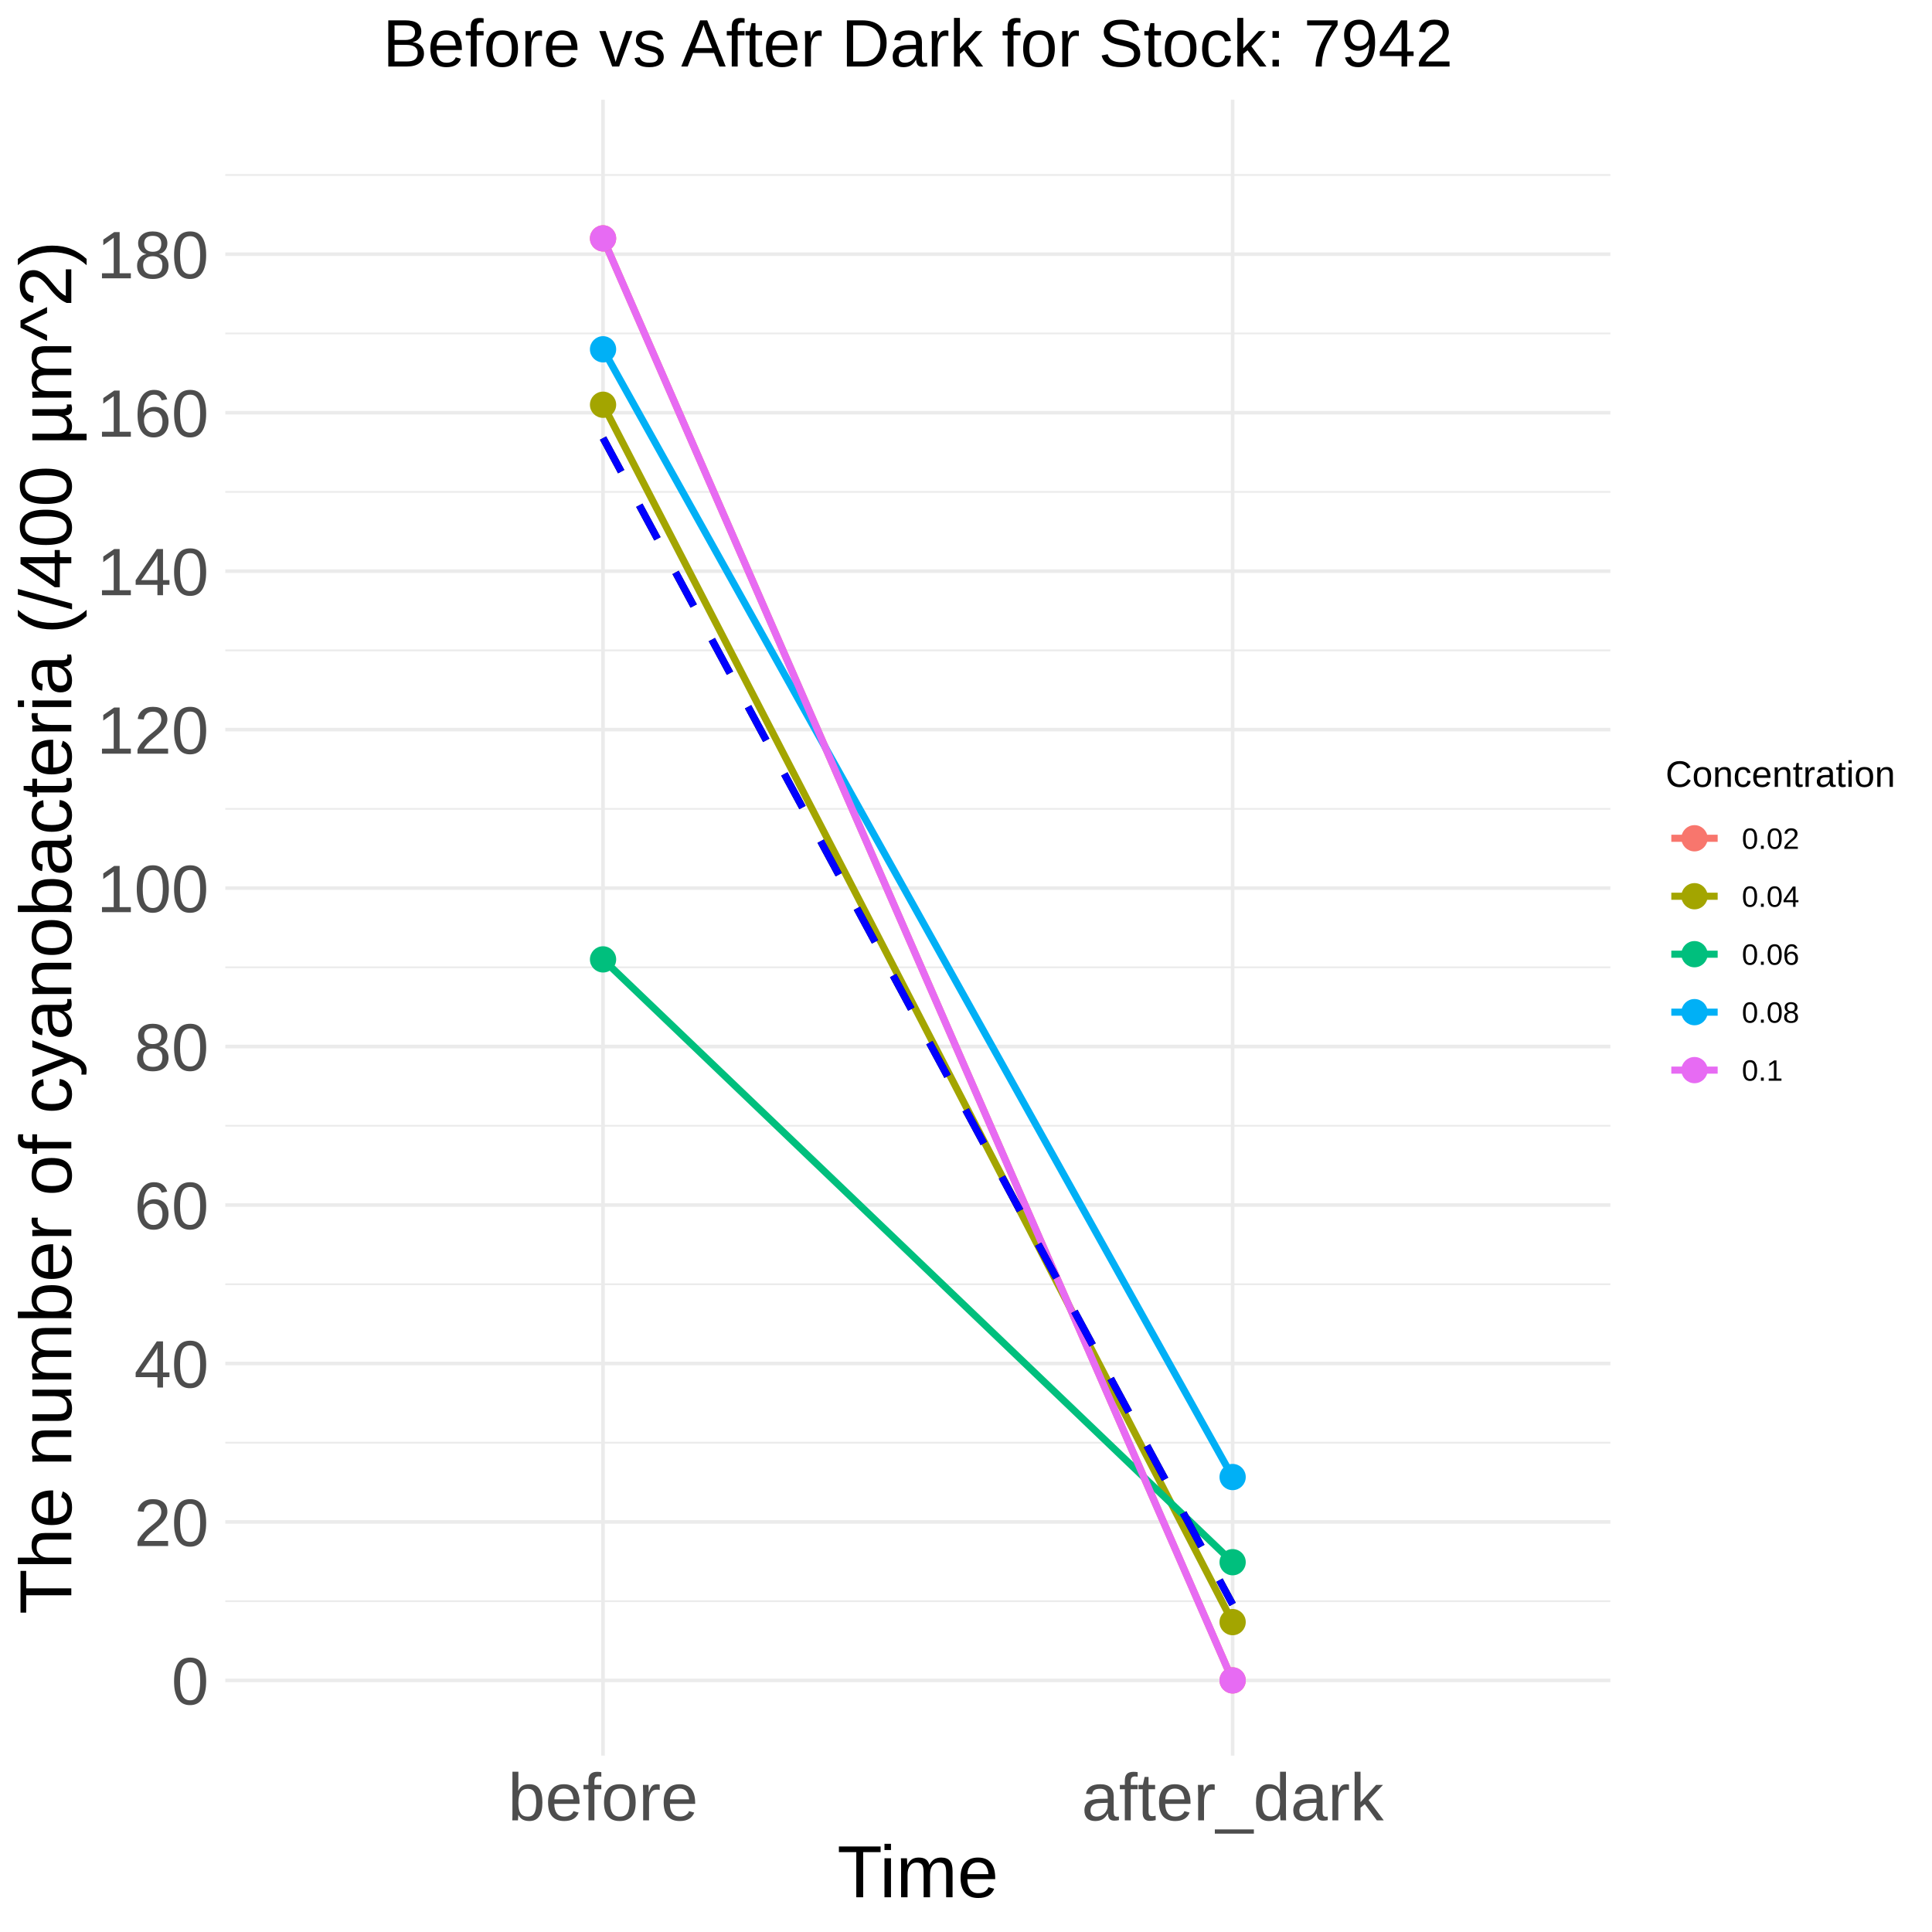
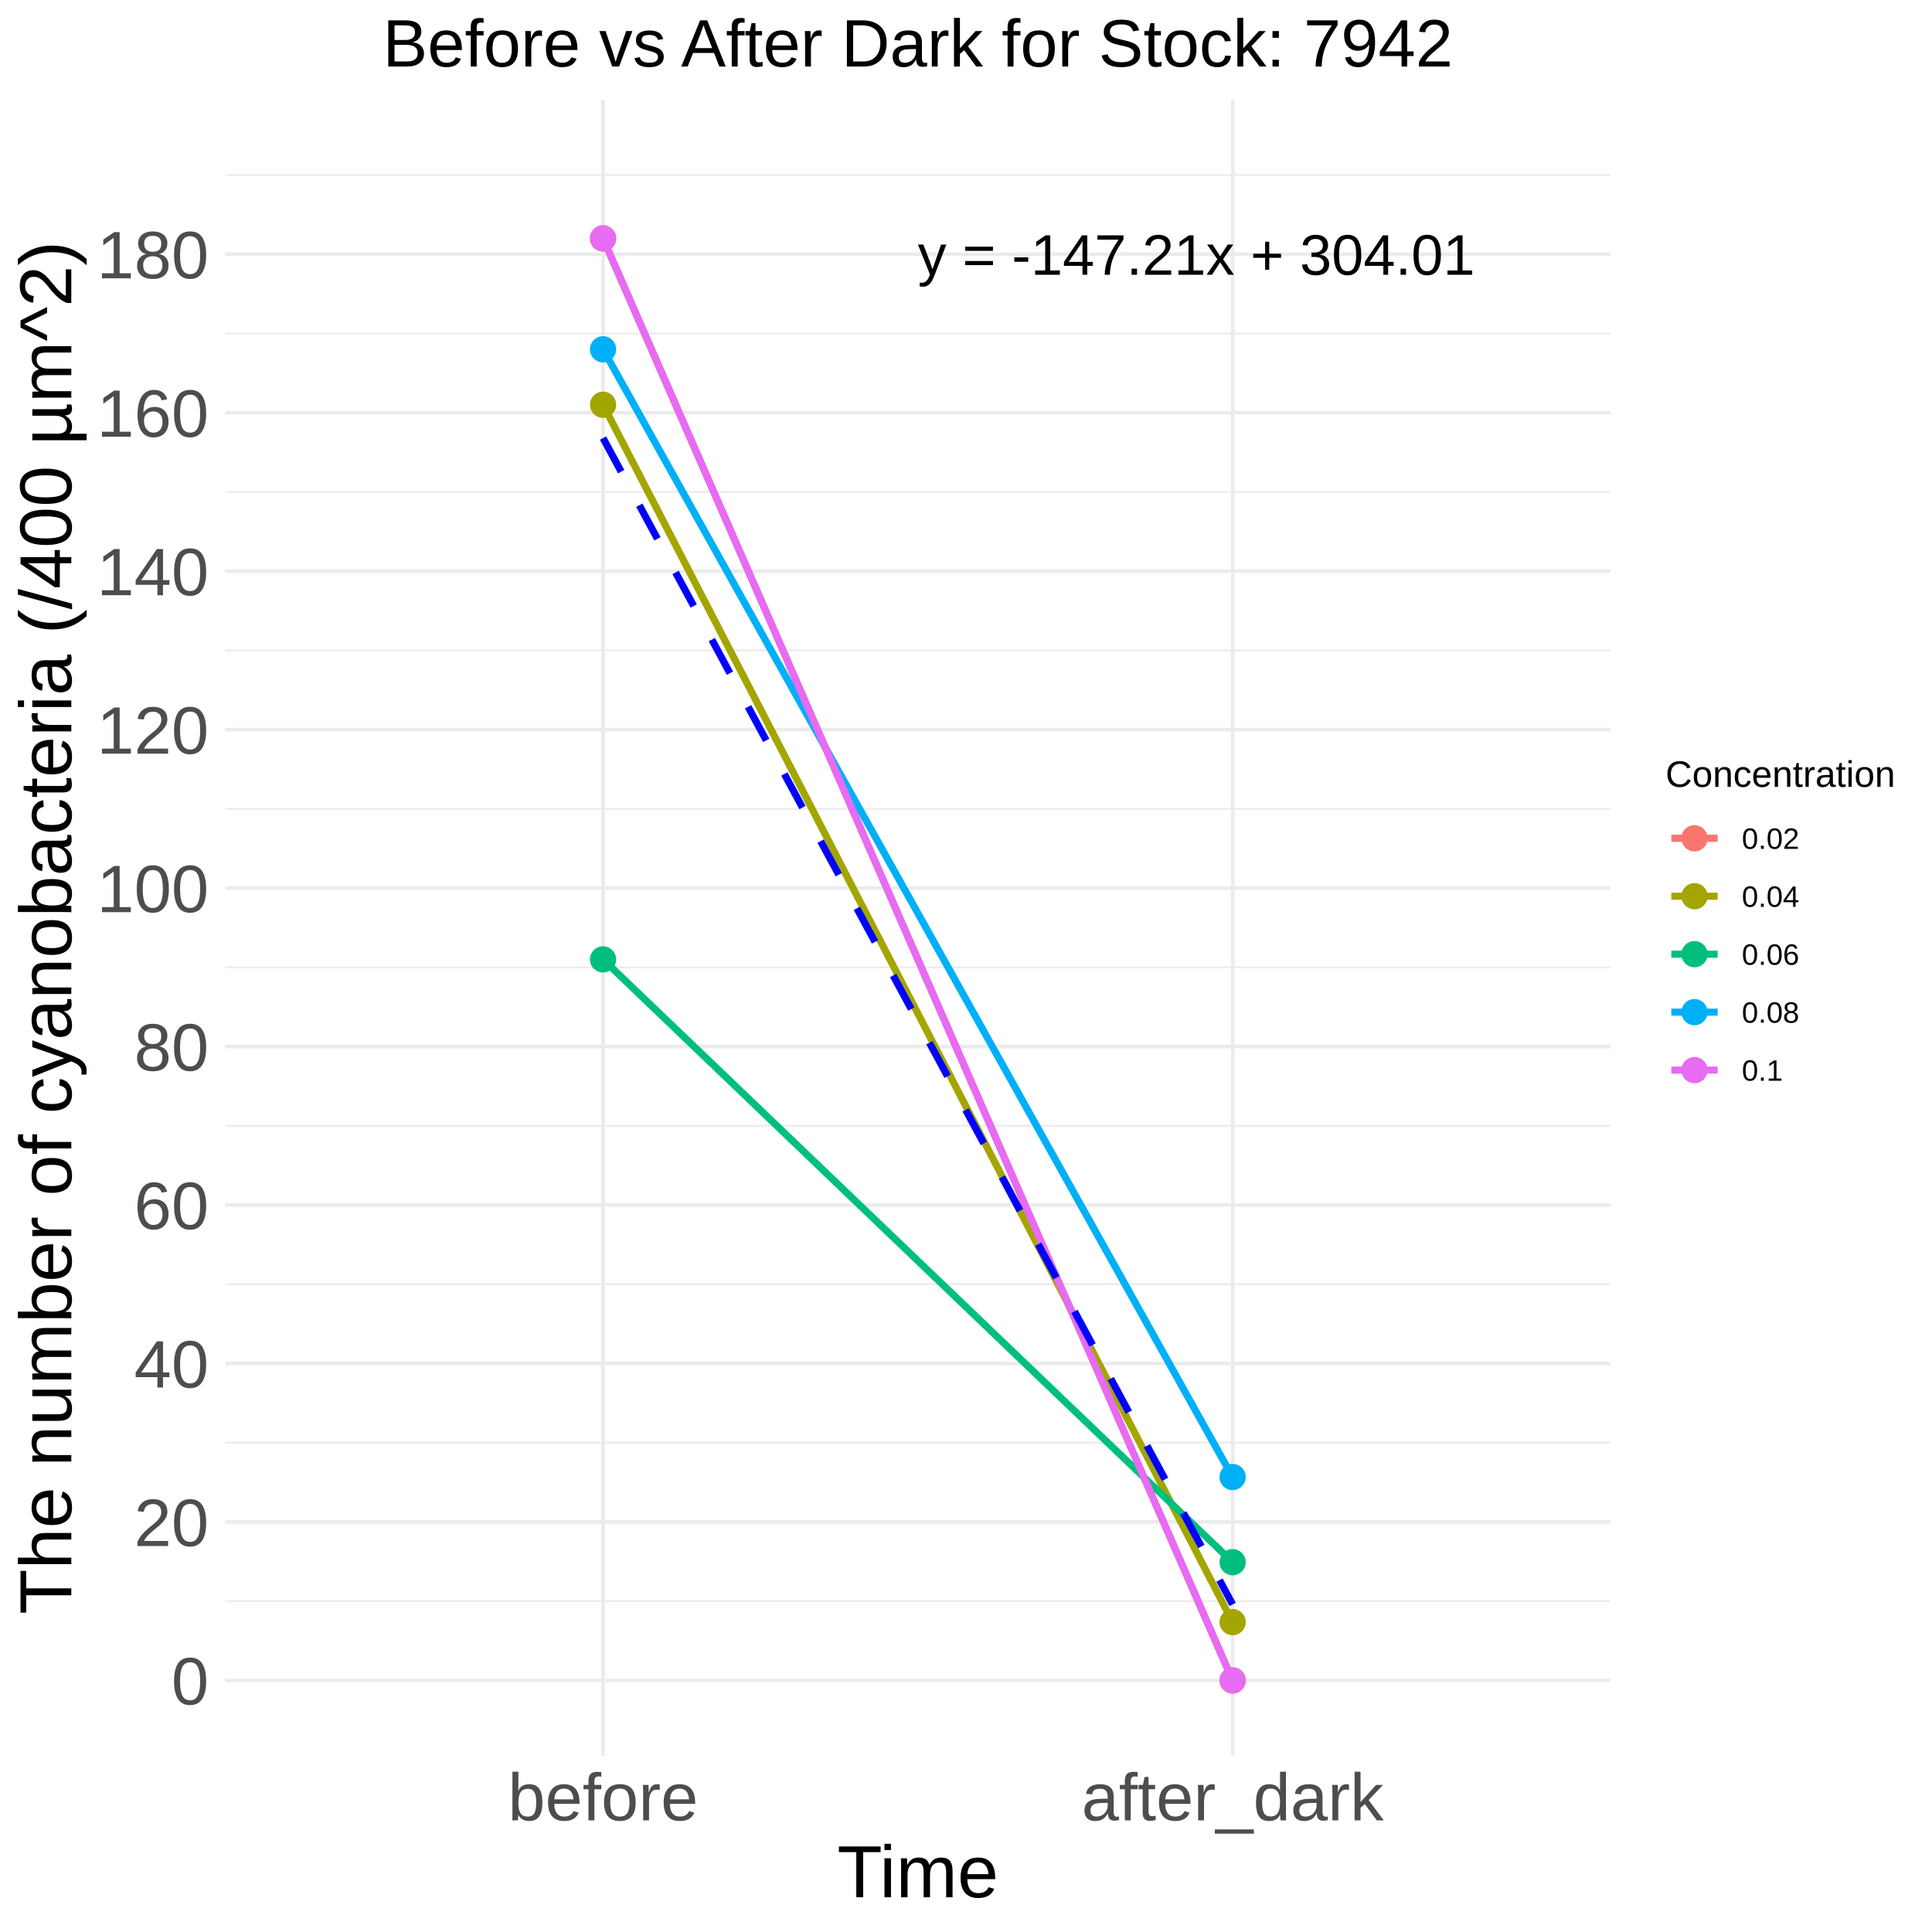
<svg xmlns="http://www.w3.org/2000/svg" class="svglite" width="576.00pt" height="576.00pt" viewBox="0 0 576.00 576.00">
  <defs>
    <style type="text/css">
    .svglite line, .svglite polyline, .svglite polygon, .svglite path, .svglite rect, .svglite circle {
      fill: none;
      stroke: #000000;
      stroke-linecap: round;
      stroke-linejoin: round;
      stroke-miterlimit: 10.00;
    }
    .svglite text {
      white-space: pre;
    }
  </style>
  </defs>
  <rect width="100%" height="100%" style="stroke: none; fill: none;" />
  <defs>
    <clipPath id="cpMC4wMHw1NzYuMDB8MC4wMHw1NzYuMDA=">
      <rect x="0.00" y="0.00" width="576.00" height="576.00" />
    </clipPath>
  </defs>
  <g clip-path="url(#cpMC4wMHw1NzYuMDB8MC4wMHw1NzYuMDA=)">
</g>
  <defs>
    <clipPath id="cpNjcuMTd8NDgwLjExfDI5LjczfDUyMy40Mw==">
      <rect x="67.17" y="29.73" width="412.94" height="493.70" />
    </clipPath>
  </defs>
  <g clip-path="url(#cpNjcuMTd8NDgwLjExfDI5LjczfDUyMy40Mw==)">
    <polyline points="67.17,477.37 480.11,477.37 " style="stroke-width: 0.53; stroke: #EBEBEB; stroke-linecap: butt;" />
    <polyline points="67.17,430.12 480.11,430.12 " style="stroke-width: 0.53; stroke: #EBEBEB; stroke-linecap: butt;" />
    <polyline points="67.17,382.88 480.11,382.88 " style="stroke-width: 0.53; stroke: #EBEBEB; stroke-linecap: butt;" />
    <polyline points="67.17,335.63 480.11,335.63 " style="stroke-width: 0.53; stroke: #EBEBEB; stroke-linecap: butt;" />
    <polyline points="67.17,288.39 480.11,288.39 " style="stroke-width: 0.53; stroke: #EBEBEB; stroke-linecap: butt;" />
    <polyline points="67.17,241.15 480.11,241.15 " style="stroke-width: 0.53; stroke: #EBEBEB; stroke-linecap: butt;" />
    <polyline points="67.17,193.90 480.11,193.90 " style="stroke-width: 0.53; stroke: #EBEBEB; stroke-linecap: butt;" />
    <polyline points="67.17,146.66 480.11,146.66 " style="stroke-width: 0.53; stroke: #EBEBEB; stroke-linecap: butt;" />
    <polyline points="67.17,99.41 480.11,99.41 " style="stroke-width: 0.53; stroke: #EBEBEB; stroke-linecap: butt;" />
    <polyline points="67.17,52.17 480.11,52.17 " style="stroke-width: 0.53; stroke: #EBEBEB; stroke-linecap: butt;" />
    <polyline points="67.17,500.99 480.11,500.99 " style="stroke-width: 1.07; stroke: #EBEBEB; stroke-linecap: butt;" />
    <polyline points="67.17,453.74 480.11,453.74 " style="stroke-width: 1.07; stroke: #EBEBEB; stroke-linecap: butt;" />
    <polyline points="67.17,406.50 480.11,406.50 " style="stroke-width: 1.07; stroke: #EBEBEB; stroke-linecap: butt;" />
    <polyline points="67.17,359.26 480.11,359.26 " style="stroke-width: 1.07; stroke: #EBEBEB; stroke-linecap: butt;" />
    <polyline points="67.17,312.01 480.11,312.01 " style="stroke-width: 1.07; stroke: #EBEBEB; stroke-linecap: butt;" />
    <polyline points="67.17,264.77 480.11,264.77 " style="stroke-width: 1.07; stroke: #EBEBEB; stroke-linecap: butt;" />
    <polyline points="67.17,217.52 480.11,217.52 " style="stroke-width: 1.07; stroke: #EBEBEB; stroke-linecap: butt;" />
    <polyline points="67.17,170.28 480.11,170.28 " style="stroke-width: 1.07; stroke: #EBEBEB; stroke-linecap: butt;" />
    <polyline points="67.17,123.04 480.11,123.04 " style="stroke-width: 1.07; stroke: #EBEBEB; stroke-linecap: butt;" />
    <polyline points="67.17,75.79 480.11,75.79 " style="stroke-width: 1.07; stroke: #EBEBEB; stroke-linecap: butt;" />
    <polyline points="179.79,523.43 179.79,29.73 " style="stroke-width: 1.07; stroke: #EBEBEB; stroke-linecap: butt;" />
    <polyline points="367.49,523.43 367.49,29.73 " style="stroke-width: 1.07; stroke: #EBEBEB; stroke-linecap: butt;" />
    <polyline points="179.79,71.07 367.49,500.99 " style="stroke-width: 2.13; stroke: #F8766D; stroke-linecap: butt;" />
    <polyline points="179.79,120.67 367.49,483.61 " style="stroke-width: 2.13; stroke: #A3A500; stroke-linecap: butt;" />
    <polyline points="179.79,286.03 367.49,465.75 " style="stroke-width: 2.13; stroke: #00BF7D; stroke-linecap: butt;" />
    <polyline points="179.79,104.14 367.49,440.36 " style="stroke-width: 2.13; stroke: #00B0F6; stroke-linecap: butt;" />
    <polyline points="179.79,71.07 367.49,500.99 " style="stroke-width: 2.13; stroke: #E76BF3; stroke-linecap: butt;" />
    <circle cx="179.79" cy="71.07" r="3.56" style="stroke-width: 0.71; stroke: #F8766D; fill: #F8766D;" />
    <circle cx="367.49" cy="500.99" r="3.56" style="stroke-width: 0.71; stroke: #F8766D; fill: #F8766D;" />
    <circle cx="179.79" cy="120.67" r="3.56" style="stroke-width: 0.71; stroke: #A3A500; fill: #A3A500;" />
    <circle cx="367.49" cy="483.61" r="3.56" style="stroke-width: 0.71; stroke: #A3A500; fill: #A3A500;" />
    <circle cx="179.79" cy="286.03" r="3.56" style="stroke-width: 0.71; stroke: #00BF7D; fill: #00BF7D;" />
    <circle cx="367.49" cy="465.75" r="3.56" style="stroke-width: 0.71; stroke: #00BF7D; fill: #00BF7D;" />
    <circle cx="179.79" cy="104.14" r="3.56" style="stroke-width: 0.71; stroke: #00B0F6; fill: #00B0F6;" />
    <circle cx="367.49" cy="440.36" r="3.56" style="stroke-width: 0.71; stroke: #00B0F6; fill: #00B0F6;" />
    <circle cx="179.79" cy="71.07" r="3.56" style="stroke-width: 0.71; stroke: #E76BF3; fill: #E76BF3;" />
    <circle cx="367.49" cy="500.99" r="3.56" style="stroke-width: 0.71; stroke: #E76BF3; fill: #E76BF3;" />
-     <polyline points="179.79,130.60 367.49,478.34 " style="stroke-width: 2.13; stroke-dasharray: 11.38,11.38; stroke-linecap: butt;" />
    <polyline points="179.79,130.60 367.49,478.34 " style="stroke-width: 2.13; stroke: #0000FF; stroke-dasharray: 11.38,11.38; stroke-linecap: butt;" />
+     <text x="273.64" y="81.92" style="font-size: 17.07px; font-family: &quot;Arial&quot;;" textLength="166.00px" lengthAdjust="spacingAndGlyphs">y = -147.21x + 304.01</text>
  </g>
  <g clip-path="url(#cpMC4wMHw1NzYuMDB8MC4wMHw1NzYuMDA=)">
    <text x="62.24" y="508.16" text-anchor="end" style="font-size: 20.00px;fill: #4D4D4D; font-family: &quot;Arial&quot;;" textLength="11.12px" lengthAdjust="spacingAndGlyphs">0</text>
    <text x="62.24" y="460.92" text-anchor="end" style="font-size: 20.00px;fill: #4D4D4D; font-family: &quot;Arial&quot;;" textLength="22.25px" lengthAdjust="spacingAndGlyphs">20</text>
    <text x="62.24" y="413.68" text-anchor="end" style="font-size: 20.00px;fill: #4D4D4D; font-family: &quot;Arial&quot;;" textLength="22.25px" lengthAdjust="spacingAndGlyphs">40</text>
    <text x="62.24" y="366.43" text-anchor="end" style="font-size: 20.00px;fill: #4D4D4D; font-family: &quot;Arial&quot;;" textLength="22.25px" lengthAdjust="spacingAndGlyphs">60</text>
    <text x="62.24" y="319.19" text-anchor="end" style="font-size: 20.00px;fill: #4D4D4D; font-family: &quot;Arial&quot;;" textLength="22.25px" lengthAdjust="spacingAndGlyphs">80</text>
    <text x="62.24" y="271.94" text-anchor="end" style="font-size: 20.00px;fill: #4D4D4D; font-family: &quot;Arial&quot;;" textLength="33.37px" lengthAdjust="spacingAndGlyphs">100</text>
    <text x="62.24" y="224.70" text-anchor="end" style="font-size: 20.00px;fill: #4D4D4D; font-family: &quot;Arial&quot;;" textLength="33.37px" lengthAdjust="spacingAndGlyphs">120</text>
    <text x="62.24" y="177.46" text-anchor="end" style="font-size: 20.00px;fill: #4D4D4D; font-family: &quot;Arial&quot;;" textLength="33.37px" lengthAdjust="spacingAndGlyphs">140</text>
    <text x="62.24" y="130.21" text-anchor="end" style="font-size: 20.00px;fill: #4D4D4D; font-family: &quot;Arial&quot;;" textLength="33.37px" lengthAdjust="spacingAndGlyphs">160</text>
    <text x="62.24" y="82.97" text-anchor="end" style="font-size: 20.00px;fill: #4D4D4D; font-family: &quot;Arial&quot;;" textLength="33.37px" lengthAdjust="spacingAndGlyphs">180</text>
    <text x="179.79" y="542.71" text-anchor="middle" style="font-size: 20.00px;fill: #4D4D4D; font-family: &quot;Arial&quot;;" textLength="56.71px" lengthAdjust="spacingAndGlyphs">before</text>
    <text x="367.49" y="542.71" text-anchor="middle" style="font-size: 20.00px;fill: #4D4D4D; font-family: &quot;Arial&quot;;" textLength="90.06px" lengthAdjust="spacingAndGlyphs">after_dark</text>
    <text x="273.64" y="565.65" text-anchor="middle" style="font-size: 22.00px; font-family: &quot;Arial&quot;;" textLength="48.88px" lengthAdjust="spacingAndGlyphs">Time</text>
    <text transform="translate(21.26,276.58) rotate(-90)" text-anchor="middle" style="font-size: 22.00px; font-family: &quot;Arial&quot;;" textLength="409.39px" lengthAdjust="spacingAndGlyphs">The number of cyanobacteria (/400 µm^2)</text>
    <text x="496.55" y="234.59" style="font-size: 11.00px; font-family: &quot;Arial&quot;;" textLength="68.49px" lengthAdjust="spacingAndGlyphs">Concentration</text>
    <line x1="498.28" y1="249.92" x2="512.10" y2="249.92" style="stroke-width: 2.13; stroke: #F8766D; stroke-linecap: butt;" />
    <circle cx="505.19" cy="249.92" r="3.56" style="stroke-width: 0.71; stroke: #F8766D; fill: #F8766D;" />
    <line x1="498.28" y1="267.20" x2="512.10" y2="267.20" style="stroke-width: 2.13; stroke: #A3A500; stroke-linecap: butt;" />
    <circle cx="505.19" cy="267.20" r="3.56" style="stroke-width: 0.71; stroke: #A3A500; fill: #A3A500;" />
    <line x1="498.28" y1="284.48" x2="512.10" y2="284.48" style="stroke-width: 2.13; stroke: #00BF7D; stroke-linecap: butt;" />
    <circle cx="505.19" cy="284.48" r="3.56" style="stroke-width: 0.71; stroke: #00BF7D; fill: #00BF7D;" />
    <line x1="498.28" y1="301.76" x2="512.10" y2="301.76" style="stroke-width: 2.13; stroke: #00B0F6; stroke-linecap: butt;" />
    <circle cx="505.19" cy="301.76" r="3.56" style="stroke-width: 0.71; stroke: #00B0F6; fill: #00B0F6;" />
    <line x1="498.28" y1="319.04" x2="512.10" y2="319.04" style="stroke-width: 2.13; stroke: #E76BF3; stroke-linecap: butt;" />
    <circle cx="505.19" cy="319.04" r="3.56" style="stroke-width: 0.71; stroke: #E76BF3; fill: #E76BF3;" />
    <text x="519.31" y="253.08" style="font-size: 8.80px; font-family: &quot;Arial&quot;;" textLength="17.13px" lengthAdjust="spacingAndGlyphs">0.02</text>
    <text x="519.31" y="270.36" style="font-size: 8.80px; font-family: &quot;Arial&quot;;" textLength="17.13px" lengthAdjust="spacingAndGlyphs">0.04</text>
    <text x="519.31" y="287.64" style="font-size: 8.80px; font-family: &quot;Arial&quot;;" textLength="17.13px" lengthAdjust="spacingAndGlyphs">0.06</text>
    <text x="519.31" y="304.92" style="font-size: 8.80px; font-family: &quot;Arial&quot;;" textLength="17.13px" lengthAdjust="spacingAndGlyphs">0.08</text>
    <text x="519.31" y="322.20" style="font-size: 8.80px; font-family: &quot;Arial&quot;;" textLength="12.23px" lengthAdjust="spacingAndGlyphs">0.1</text>
    <text x="273.64" y="19.83" text-anchor="middle" style="font-size: 20.00px; font-family: &quot;Arial&quot;;" textLength="320.18px" lengthAdjust="spacingAndGlyphs">Before vs After Dark for Stock: 7942</text>
  </g>
</svg>
